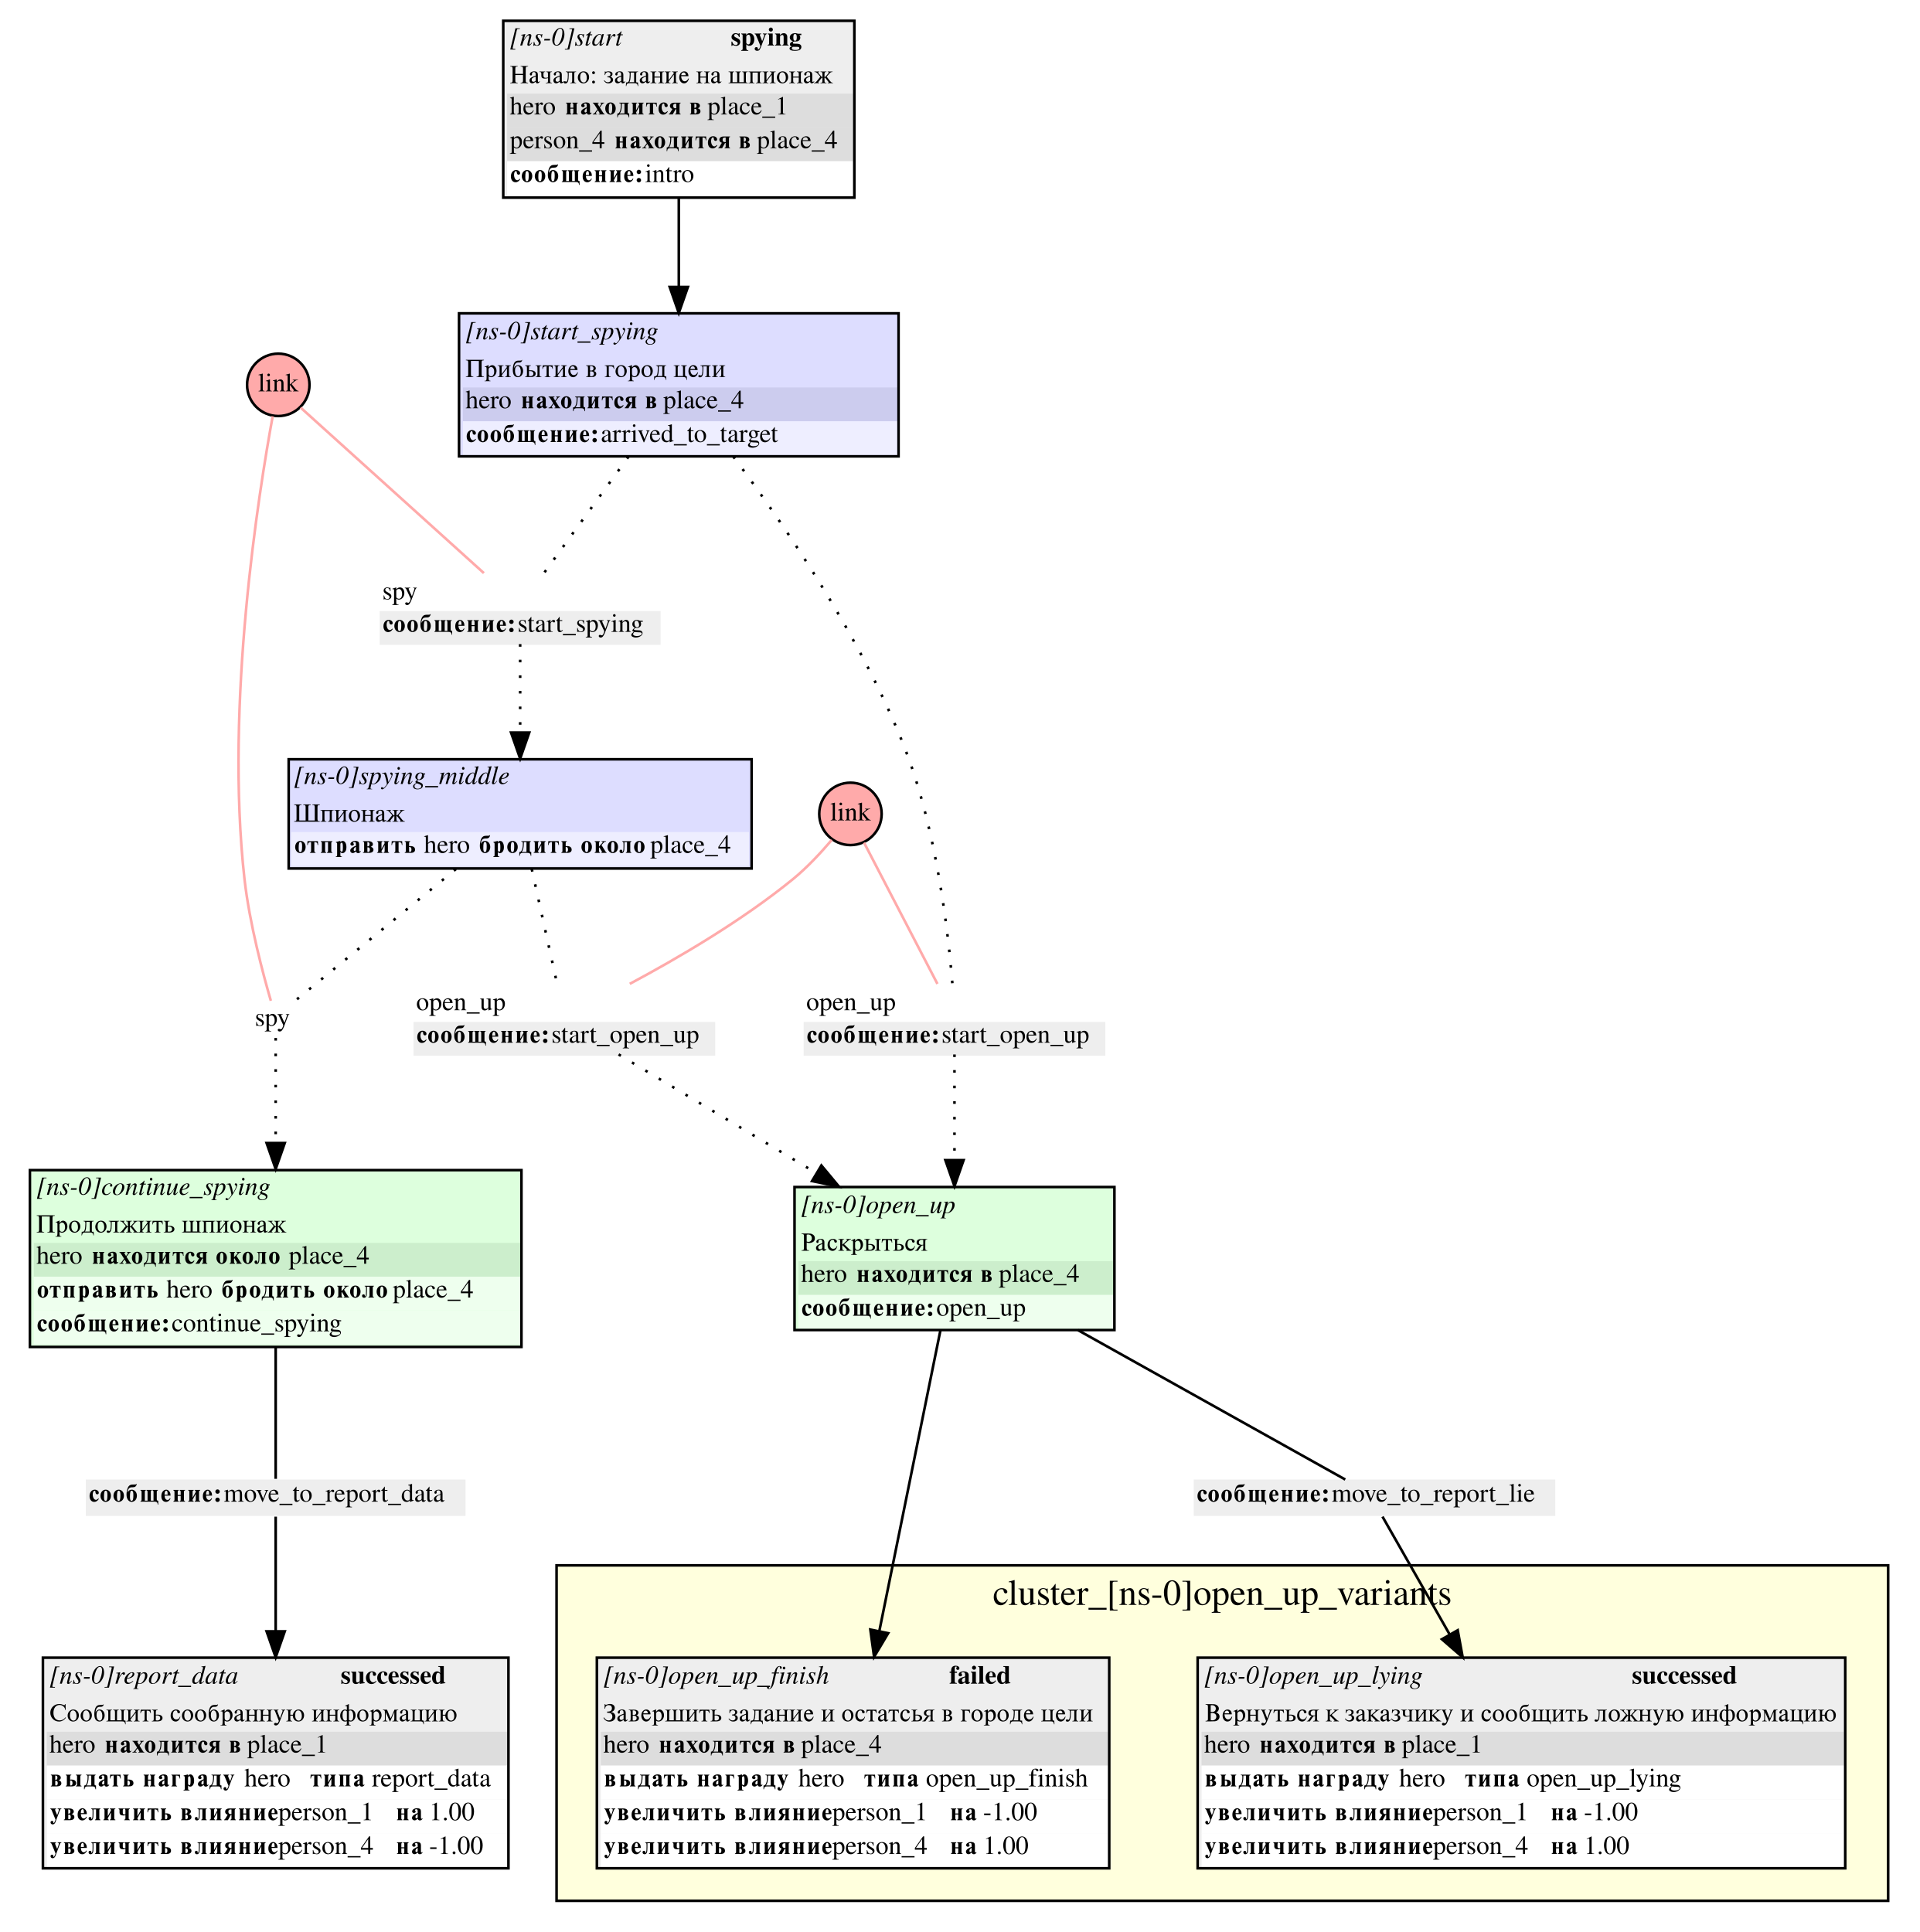
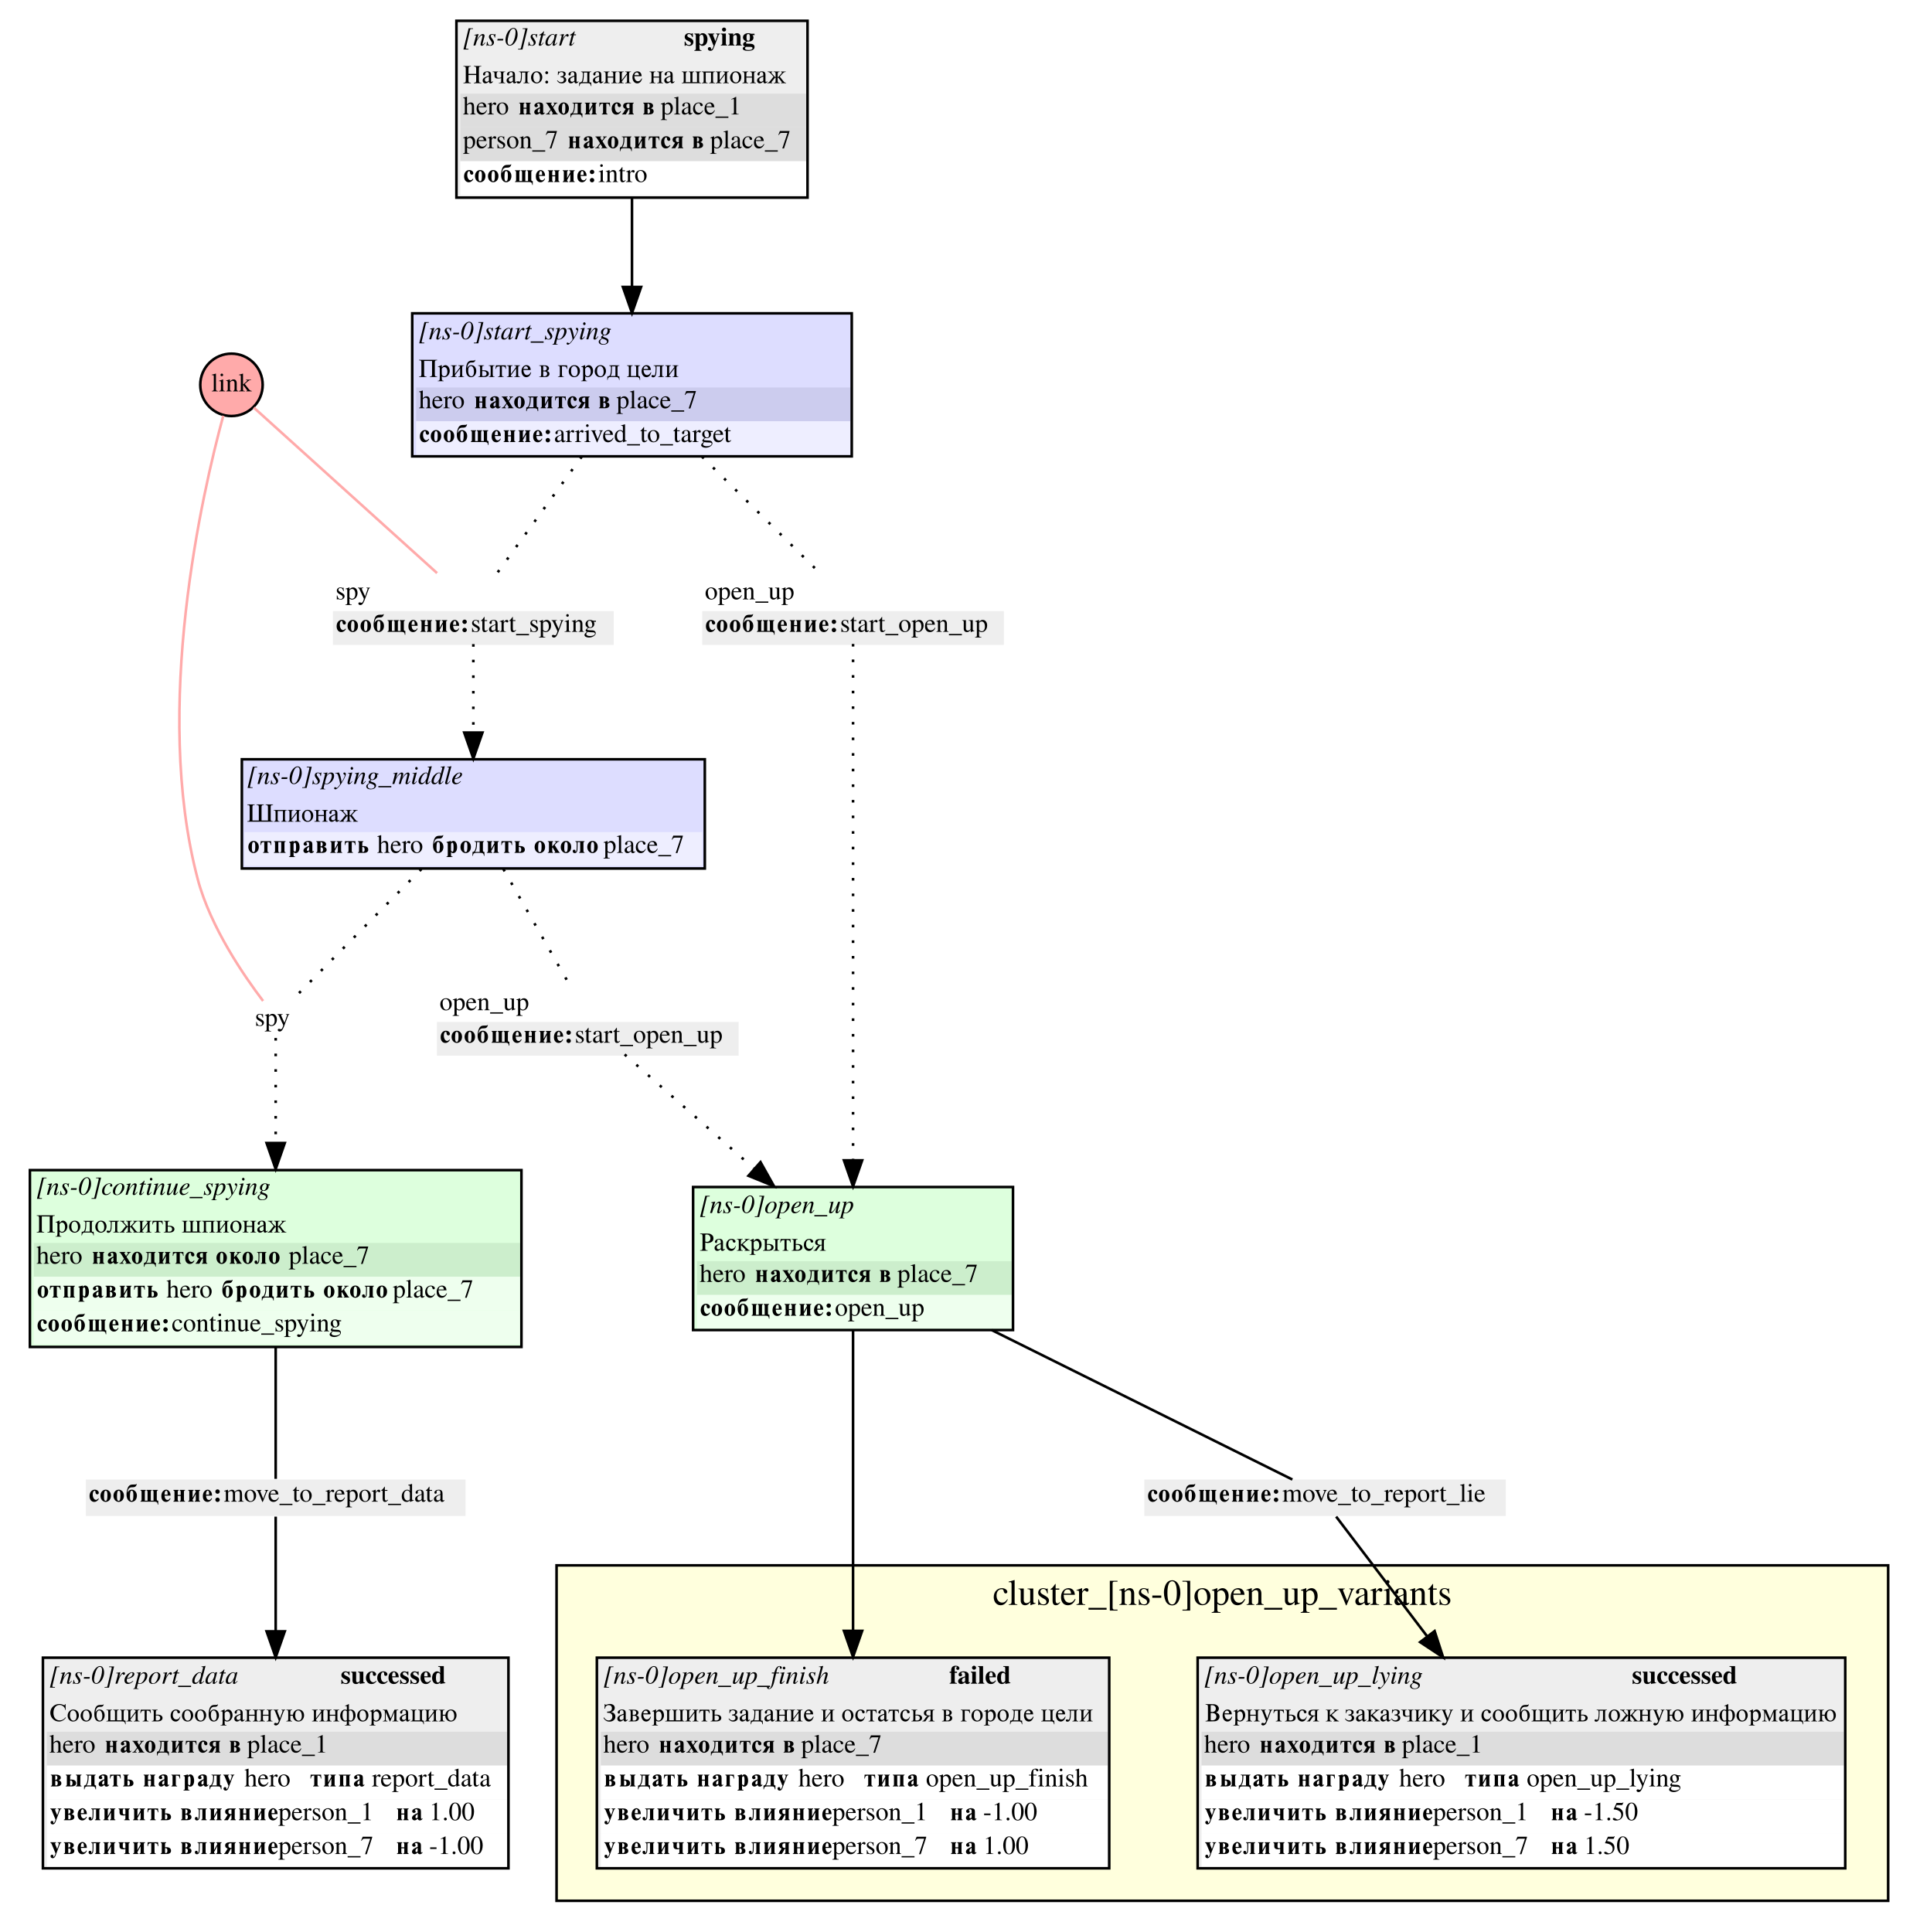
<svg xmlns="http://www.w3.org/2000/svg" width="738pt" height="743pt" viewBox="0.00 0.00 738.00 743.00">
  <g id="graph0" class="graph" transform="scale(1 1) rotate(0) translate(4 739)">
    <polygon fill="white" stroke="white" points="-4,4 -4,-739 734,-739 734,4 -4,4" />
    <g id="clust1" class="cluster">
      <polygon fill="#ffffdd" stroke="black" points="210,-8 210,-137 722,-137 722,-8 210,-8" />
      <text text-anchor="middle" x="466" y="-121.8" font-family="Times,serif" font-size="14.00">cluster_[ns-0]open_up_variants</text>
    </g>
    <g id="node1" class="node">
      <polygon fill="#eeeeee" stroke="none" points="225.5,-20.5 225.5,-101.5 422.5,-101.5 422.5,-20.5 225.5,-20.5" />
      <text text-anchor="start" x="228" y="-91.5" font-family="Times,serif" font-style="italic" font-size="10.00">[ns-0]open_up_finish</text>
      <text text-anchor="start" x="361" y="-91.5" font-family="Times,serif" font-weight="bold" font-size="10.00">failed</text>
      <text text-anchor="start" x="228" y="-77" font-family="Times,serif" font-size="10.00">Завершить задание и остатсья в городе цели</text>
      <polygon fill="#dddddd" stroke="none" points="227,-60 227,-73 422,-73 422,-60 227,-60" />
      <text text-anchor="start" x="228" y="-65" font-family="Times,serif" font-size="10.00">hero </text>
      <text text-anchor="start" x="249" y="-65" font-family="Times,serif" font-weight="bold" font-size="10.00">находится в</text>
-       <text text-anchor="start" x="304" y="-65" font-family="Times,serif" font-size="10.00"> place_4</text>
+       <text text-anchor="start" x="304" y="-65" font-family="Times,serif" font-size="10.00"> place_7</text>
      <polygon fill="#ffffff" stroke="none" points="227,-47 227,-60 422,-60 422,-47 227,-47" />
      <text text-anchor="start" x="228" y="-52" font-family="Times,serif" font-weight="bold" font-size="10.00">выдать награду </text>
      <text text-anchor="start" x="303" y="-52" font-family="Times,serif" font-size="10.00">  hero </text>
      <text text-anchor="start" x="328" y="-52" font-family="Times,serif" font-weight="bold" font-size="10.00">типа </text>
      <text text-anchor="start" x="352" y="-52" font-family="Times,serif" font-size="10.00"> open_up_finish</text>
      <polygon fill="#ffffff" stroke="none" points="227,-34 227,-47 422,-47 422,-34 227,-34" />
      <text text-anchor="start" x="228" y="-39" font-family="Times,serif" font-weight="bold" font-size="10.00">увеличить влияние </text>
      <text text-anchor="start" x="316" y="-39" font-family="Times,serif" font-size="10.00">  person_1 </text>
      <text text-anchor="start" x="361" y="-39" font-family="Times,serif" font-weight="bold" font-size="10.00">на </text>
      <text text-anchor="start" x="374" y="-39" font-family="Times,serif" font-size="10.00"> -1.00</text>
      <polygon fill="#ffffff" stroke="none" points="227,-21 227,-34 422,-34 422,-21 227,-21" />
      <text text-anchor="start" x="228" y="-26" font-family="Times,serif" font-weight="bold" font-size="10.00">увеличить влияние </text>
-       <text text-anchor="start" x="316" y="-26" font-family="Times,serif" font-size="10.00">  person_4 </text>
+       <text text-anchor="start" x="316" y="-26" font-family="Times,serif" font-size="10.00">  person_7 </text>
      <text text-anchor="start" x="361" y="-26" font-family="Times,serif" font-weight="bold" font-size="10.00">на </text>
      <text text-anchor="start" x="374" y="-26" font-family="Times,serif" font-size="10.00"> 1.00</text>
      <polygon fill="none" stroke="black" points="225.5,-20.5 225.5,-101.5 422.5,-101.5 422.5,-20.5 225.5,-20.5" />
    </g>
    <g id="node2" class="node">
-       <polygon fill="#ddddff" stroke="none" points="172.5,-563.5 172.5,-618.5 341.5,-618.5 341.5,-563.5 172.5,-563.5" />
-       <text text-anchor="start" x="175" y="-608.5" font-family="Times,serif" font-style="italic" font-size="10.00">[ns-0]start_spying</text>
-       <text text-anchor="start" x="175" y="-594" font-family="Times,serif" font-size="10.00">Прибытие в город цели</text>
-       <polygon fill="#ccccee" stroke="none" points="174,-577 174,-590 341,-590 341,-577 174,-577" />
-       <text text-anchor="start" x="175" y="-582" font-family="Times,serif" font-size="10.00">hero </text>
-       <text text-anchor="start" x="196" y="-582" font-family="Times,serif" font-weight="bold" font-size="10.00">находится в</text>
-       <text text-anchor="start" x="251" y="-582" font-family="Times,serif" font-size="10.00"> place_4</text>
-       <polygon fill="#eeeeff" stroke="none" points="174,-564 174,-577 341,-577 341,-564 174,-564" />
-       <text text-anchor="start" x="175" y="-569" font-family="Times,serif" font-weight="bold" font-size="10.00">сообщение:</text>
-       <text text-anchor="start" x="227" y="-569" font-family="Times,serif" font-size="10.00"> arrived_to_target</text>
-       <polygon fill="none" stroke="black" points="172.5,-563.5 172.5,-618.5 341.5,-618.5 341.5,-563.5 172.5,-563.5" />
+       <polygon fill="#ddddff" stroke="none" points="154.5,-563.5 154.5,-618.5 323.5,-618.5 323.5,-563.5 154.5,-563.5" />
+       <text text-anchor="start" x="157" y="-608.5" font-family="Times,serif" font-style="italic" font-size="10.00">[ns-0]start_spying</text>
+       <text text-anchor="start" x="157" y="-594" font-family="Times,serif" font-size="10.00">Прибытие в город цели</text>
+       <polygon fill="#ccccee" stroke="none" points="156,-577 156,-590 323,-590 323,-577 156,-577" />
+       <text text-anchor="start" x="157" y="-582" font-family="Times,serif" font-size="10.00">hero </text>
+       <text text-anchor="start" x="178" y="-582" font-family="Times,serif" font-weight="bold" font-size="10.00">находится в</text>
+       <text text-anchor="start" x="233" y="-582" font-family="Times,serif" font-size="10.00"> place_7</text>
+       <polygon fill="#eeeeff" stroke="none" points="156,-564 156,-577 323,-577 323,-564 156,-564" />
+       <text text-anchor="start" x="157" y="-569" font-family="Times,serif" font-weight="bold" font-size="10.00">сообщение:</text>
+       <text text-anchor="start" x="209" y="-569" font-family="Times,serif" font-size="10.00"> arrived_to_target</text>
+       <polygon fill="none" stroke="black" points="154.5,-563.5 154.5,-618.5 323.5,-618.5 323.5,-563.5 154.5,-563.5" />
    </g>
    <g id="node10" class="node">
-       <polygon fill="#ffffff" stroke="none" points="142,-504 142,-518 250,-518 250,-504 142,-504" />
-       <text text-anchor="start" x="143" y="-508.5" font-family="Times,serif" font-size="10.00">spy</text>
-       <polygon fill="#eeeeee" stroke="none" points="142,-491 142,-504 250,-504 250,-491 142,-491" />
-       <text text-anchor="start" x="143" y="-496" font-family="Times,serif" font-weight="bold" font-size="10.00">сообщение:</text>
-       <text text-anchor="start" x="195" y="-496" font-family="Times,serif" font-size="10.00"> start_spying</text>
+       <polygon fill="#ffffff" stroke="none" points="124,-504 124,-518 232,-518 232,-504 124,-504" />
+       <text text-anchor="start" x="125" y="-508.5" font-family="Times,serif" font-size="10.00">spy</text>
+       <polygon fill="#eeeeee" stroke="none" points="124,-491 124,-504 232,-504 232,-491 124,-491" />
+       <text text-anchor="start" x="125" y="-496" font-family="Times,serif" font-weight="bold" font-size="10.00">сообщение:</text>
+       <text text-anchor="start" x="177" y="-496" font-family="Times,serif" font-size="10.00"> start_spying</text>
+     </g>
+     <g id="edge5" class="edge">
+       <path fill="none" stroke="black" stroke-dasharray="1,5" d="M219.699,-563.422C208.809,-548.426 195.707,-530.383 187.132,-518.576" />
+     </g>
+     <g id="node14" class="node">
+       <polygon fill="#ffffff" stroke="none" points="266,-504 266,-518 382,-518 382,-504 266,-504" />
+       <text text-anchor="start" x="267" y="-508.5" font-family="Times,serif" font-size="10.00">open_up</text>
+       <polygon fill="#eeeeee" stroke="none" points="266,-491 266,-504 382,-504 382,-491 266,-491" />
+       <text text-anchor="start" x="267" y="-496" font-family="Times,serif" font-weight="bold" font-size="10.00">сообщение:</text>
+       <text text-anchor="start" x="319" y="-496" font-family="Times,serif" font-size="10.00"> start_open_up</text>
+     </g>
+     <g id="edge13" class="edge">
+       <path fill="none" stroke="black" stroke-dasharray="1,5" d="M265.895,-563.422C281.069,-548.426 299.327,-530.383 311.275,-518.576" />
+     </g>
+     <g id="node3" class="node">
+       <polygon fill="#eeeeee" stroke="none" points="171.5,-663 171.5,-731 306.5,-731 306.5,-663 171.5,-663" />
+       <text text-anchor="start" x="174" y="-721.5" font-family="Times,serif" font-style="italic" font-size="10.00">[ns-0]start</text>
+       <text text-anchor="start" x="259" y="-721.5" font-family="Times,serif" font-weight="bold" font-size="10.00">spying</text>
+       <text text-anchor="start" x="174" y="-707" font-family="Times,serif" font-size="10.00">Начало: задание на шпионаж</text>
+       <polygon fill="#dddddd" stroke="none" points="173,-690 173,-703 306,-703 306,-690 173,-690" />
+       <text text-anchor="start" x="174" y="-695" font-family="Times,serif" font-size="10.00">hero </text>
+       <text text-anchor="start" x="195" y="-695" font-family="Times,serif" font-weight="bold" font-size="10.00">находится в</text>
+       <text text-anchor="start" x="250" y="-695" font-family="Times,serif" font-size="10.00"> place_1</text>
+       <polygon fill="#dddddd" stroke="none" points="173,-677 173,-690 306,-690 306,-677 173,-677" />
+       <text text-anchor="start" x="174" y="-682" font-family="Times,serif" font-size="10.00">person_7 </text>
+       <text text-anchor="start" x="214" y="-682" font-family="Times,serif" font-weight="bold" font-size="10.00">находится в</text>
+       <text text-anchor="start" x="269" y="-682" font-family="Times,serif" font-size="10.00"> place_7</text>
+       <polygon fill="#ffffff" stroke="none" points="173,-664 173,-677 306,-677 306,-664 173,-664" />
+       <text text-anchor="start" x="174" y="-669" font-family="Times,serif" font-weight="bold" font-size="10.00">сообщение:</text>
+       <text text-anchor="start" x="226" y="-669" font-family="Times,serif" font-size="10.00"> intro</text>
+       <polygon fill="none" stroke="black" points="171.5,-663 171.5,-731 306.5,-731 306.5,-663 171.5,-663" />
    </g>
    <g id="edge4" class="edge">
-       <path fill="none" stroke="black" stroke-dasharray="1,5" d="M237.699,-563.422C226.809,-548.426 213.707,-530.383 205.132,-518.576" />
-     </g>
-     <g id="node14" class="node">
-       <polygon fill="#ffffff" stroke="none" points="305,-346 305,-360 421,-360 421,-346 305,-346" />
-       <text text-anchor="start" x="306" y="-350.5" font-family="Times,serif" font-size="10.00">open_up</text>
-       <polygon fill="#eeeeee" stroke="none" points="305,-333 305,-346 421,-346 421,-333 305,-333" />
-       <text text-anchor="start" x="306" y="-338" font-family="Times,serif" font-weight="bold" font-size="10.00">сообщение:</text>
-       <text text-anchor="start" x="358" y="-338" font-family="Times,serif" font-size="10.00"> start_open_up</text>
-     </g>
-     <g id="edge12" class="edge">
-       <path fill="none" stroke="black" stroke-dasharray="1,5" d="M277.941,-563.426C298.008,-536.592 327.596,-493.189 344,-451 356.059,-419.986 360.586,-380.679 362.188,-360.784" />
-     </g>
-     <g id="node3" class="node">
-       <polygon fill="#eeeeee" stroke="none" points="189.5,-663 189.5,-731 324.5,-731 324.5,-663 189.5,-663" />
-       <text text-anchor="start" x="192" y="-721.5" font-family="Times,serif" font-style="italic" font-size="10.00">[ns-0]start</text>
-       <text text-anchor="start" x="277" y="-721.5" font-family="Times,serif" font-weight="bold" font-size="10.00">spying</text>
-       <text text-anchor="start" x="192" y="-707" font-family="Times,serif" font-size="10.00">Начало: задание на шпионаж</text>
-       <polygon fill="#dddddd" stroke="none" points="191,-690 191,-703 324,-703 324,-690 191,-690" />
-       <text text-anchor="start" x="192" y="-695" font-family="Times,serif" font-size="10.00">hero </text>
-       <text text-anchor="start" x="213" y="-695" font-family="Times,serif" font-weight="bold" font-size="10.00">находится в</text>
-       <text text-anchor="start" x="268" y="-695" font-family="Times,serif" font-size="10.00"> place_1</text>
-       <polygon fill="#dddddd" stroke="none" points="191,-677 191,-690 324,-690 324,-677 191,-677" />
-       <text text-anchor="start" x="192" y="-682" font-family="Times,serif" font-size="10.00">person_4 </text>
-       <text text-anchor="start" x="232" y="-682" font-family="Times,serif" font-weight="bold" font-size="10.00">находится в</text>
-       <text text-anchor="start" x="287" y="-682" font-family="Times,serif" font-size="10.00"> place_4</text>
-       <polygon fill="#ffffff" stroke="none" points="191,-664 191,-677 324,-677 324,-664 191,-664" />
-       <text text-anchor="start" x="192" y="-669" font-family="Times,serif" font-weight="bold" font-size="10.00">сообщение:</text>
-       <text text-anchor="start" x="244" y="-669" font-family="Times,serif" font-size="10.00"> intro</text>
-       <polygon fill="none" stroke="black" points="189.5,-663 189.5,-731 324.5,-731 324.5,-663 189.5,-663" />
-     </g>
-     <g id="edge3" class="edge">
-       <path fill="none" stroke="black" d="M257,-662.808C257,-651.996 257,-639.931 257,-628.867" />
-       <polygon fill="black" stroke="black" points="260.5,-628.639 257,-618.639 253.5,-628.639 260.5,-628.639" />
+       <path fill="none" stroke="black" d="M239,-662.808C239,-651.996 239,-639.931 239,-628.867" />
+       <polygon fill="black" stroke="black" points="242.5,-628.639 239,-618.639 235.5,-628.639 242.5,-628.639" />
    </g>
    <g id="node4" class="node">
      <polygon fill="#eeeeee" stroke="none" points="456.5,-20.5 456.5,-101.5 705.5,-101.5 705.5,-20.5 456.5,-20.5" />
      <text text-anchor="start" x="459" y="-91.5" font-family="Times,serif" font-style="italic" font-size="10.00">[ns-0]open_up_lying</text>
      <text text-anchor="start" x="623.5" y="-91.5" font-family="Times,serif" font-weight="bold" font-size="10.00">successed</text>
      <text text-anchor="start" x="459" y="-77" font-family="Times,serif" font-size="10.00">Вернуться к заказчику и сообщить ложную информацию</text>
      <polygon fill="#dddddd" stroke="none" points="458,-60 458,-73 705,-73 705,-60 458,-60" />
      <text text-anchor="start" x="459" y="-65" font-family="Times,serif" font-size="10.00">hero </text>
      <text text-anchor="start" x="480" y="-65" font-family="Times,serif" font-weight="bold" font-size="10.00">находится в</text>
      <text text-anchor="start" x="535" y="-65" font-family="Times,serif" font-size="10.00"> place_1</text>
      <polygon fill="#ffffff" stroke="none" points="458,-47 458,-60 705,-60 705,-47 458,-47" />
      <text text-anchor="start" x="459" y="-52" font-family="Times,serif" font-weight="bold" font-size="10.00">выдать награду </text>
      <text text-anchor="start" x="534" y="-52" font-family="Times,serif" font-size="10.00">  hero </text>
      <text text-anchor="start" x="559" y="-52" font-family="Times,serif" font-weight="bold" font-size="10.00">типа </text>
      <text text-anchor="start" x="583" y="-52" font-family="Times,serif" font-size="10.00"> open_up_lying</text>
      <polygon fill="#ffffff" stroke="none" points="458,-34 458,-47 705,-47 705,-34 458,-34" />
      <text text-anchor="start" x="459" y="-39" font-family="Times,serif" font-weight="bold" font-size="10.00">увеличить влияние </text>
      <text text-anchor="start" x="547" y="-39" font-family="Times,serif" font-size="10.00">  person_1 </text>
      <text text-anchor="start" x="592" y="-39" font-family="Times,serif" font-weight="bold" font-size="10.00">на </text>
-       <text text-anchor="start" x="605" y="-39" font-family="Times,serif" font-size="10.00"> -1.00</text>
+       <text text-anchor="start" x="605" y="-39" font-family="Times,serif" font-size="10.00"> -1.50</text>
      <polygon fill="#ffffff" stroke="none" points="458,-21 458,-34 705,-34 705,-21 458,-21" />
      <text text-anchor="start" x="459" y="-26" font-family="Times,serif" font-weight="bold" font-size="10.00">увеличить влияние </text>
-       <text text-anchor="start" x="547" y="-26" font-family="Times,serif" font-size="10.00">  person_4 </text>
+       <text text-anchor="start" x="547" y="-26" font-family="Times,serif" font-size="10.00">  person_7 </text>
      <text text-anchor="start" x="592" y="-26" font-family="Times,serif" font-weight="bold" font-size="10.00">на </text>
-       <text text-anchor="start" x="605" y="-26" font-family="Times,serif" font-size="10.00"> 1.00</text>
+       <text text-anchor="start" x="605" y="-26" font-family="Times,serif" font-size="10.00"> 1.50</text>
      <polygon fill="none" stroke="black" points="456.5,-20.5 456.5,-101.5 705.5,-101.5 705.5,-20.5 456.5,-20.5" />
    </g>
    <g id="node5" class="node">
      <polygon fill="#eeeeee" stroke="none" points="12.5,-20.5 12.5,-101.5 191.5,-101.5 191.5,-20.5 12.5,-20.5" />
      <text text-anchor="start" x="15" y="-91.5" font-family="Times,serif" font-style="italic" font-size="10.00">[ns-0]report_data</text>
      <text text-anchor="start" x="127" y="-91.5" font-family="Times,serif" font-weight="bold" font-size="10.00">successed</text>
      <text text-anchor="start" x="15" y="-77" font-family="Times,serif" font-size="10.00">Сообщить сообранную информацию</text>
      <polygon fill="#dddddd" stroke="none" points="14,-60 14,-73 191,-73 191,-60 14,-60" />
      <text text-anchor="start" x="15" y="-65" font-family="Times,serif" font-size="10.00">hero </text>
      <text text-anchor="start" x="36" y="-65" font-family="Times,serif" font-weight="bold" font-size="10.00">находится в</text>
      <text text-anchor="start" x="91" y="-65" font-family="Times,serif" font-size="10.00"> place_1</text>
      <polygon fill="#ffffff" stroke="none" points="14,-47 14,-60 191,-60 191,-47 14,-47" />
      <text text-anchor="start" x="15" y="-52" font-family="Times,serif" font-weight="bold" font-size="10.00">выдать награду </text>
      <text text-anchor="start" x="90" y="-52" font-family="Times,serif" font-size="10.00">  hero </text>
      <text text-anchor="start" x="115" y="-52" font-family="Times,serif" font-weight="bold" font-size="10.00">типа </text>
      <text text-anchor="start" x="139" y="-52" font-family="Times,serif" font-size="10.00"> report_data</text>
      <polygon fill="#ffffff" stroke="none" points="14,-34 14,-47 191,-47 191,-34 14,-34" />
      <text text-anchor="start" x="15" y="-39" font-family="Times,serif" font-weight="bold" font-size="10.00">увеличить влияние </text>
      <text text-anchor="start" x="103" y="-39" font-family="Times,serif" font-size="10.00">  person_1 </text>
      <text text-anchor="start" x="148" y="-39" font-family="Times,serif" font-weight="bold" font-size="10.00">на </text>
      <text text-anchor="start" x="161" y="-39" font-family="Times,serif" font-size="10.00"> 1.00</text>
      <polygon fill="#ffffff" stroke="none" points="14,-21 14,-34 191,-34 191,-21 14,-21" />
      <text text-anchor="start" x="15" y="-26" font-family="Times,serif" font-weight="bold" font-size="10.00">увеличить влияние </text>
-       <text text-anchor="start" x="103" y="-26" font-family="Times,serif" font-size="10.00">  person_4 </text>
+       <text text-anchor="start" x="103" y="-26" font-family="Times,serif" font-size="10.00">  person_7 </text>
      <text text-anchor="start" x="148" y="-26" font-family="Times,serif" font-weight="bold" font-size="10.00">на </text>
      <text text-anchor="start" x="161" y="-26" font-family="Times,serif" font-size="10.00"> -1.00</text>
      <polygon fill="none" stroke="black" points="12.5,-20.5 12.5,-101.5 191.5,-101.5 191.5,-20.5 12.5,-20.5" />
    </g>
    <g id="node6" class="node">
      <polygon fill="#ddffdd" stroke="none" points="7.5,-221 7.5,-289 196.5,-289 196.5,-221 7.5,-221" />
      <text text-anchor="start" x="10" y="-279.5" font-family="Times,serif" font-style="italic" font-size="10.00">[ns-0]continue_spying</text>
      <text text-anchor="start" x="10" y="-265" font-family="Times,serif" font-size="10.00">Продолжить шпионаж</text>
      <polygon fill="#cceecc" stroke="none" points="9,-248 9,-261 196,-261 196,-248 9,-248" />
      <text text-anchor="start" x="10" y="-253" font-family="Times,serif" font-size="10.00">hero </text>
      <text text-anchor="start" x="31" y="-253" font-family="Times,serif" font-weight="bold" font-size="10.00">находится около</text>
-       <text text-anchor="start" x="107" y="-253" font-family="Times,serif" font-size="10.00"> place_4</text>
+       <text text-anchor="start" x="107" y="-253" font-family="Times,serif" font-size="10.00"> place_7</text>
      <polygon fill="#eeffee" stroke="none" points="9,-235 9,-248 196,-248 196,-235 9,-235" />
      <text text-anchor="start" x="10" y="-240" font-family="Times,serif" font-weight="bold" font-size="10.00">отправить </text>
      <text text-anchor="start" x="60" y="-240" font-family="Times,serif" font-size="10.00"> hero</text>
      <text text-anchor="start" x="81" y="-240" font-family="Times,serif" font-weight="bold" font-size="10.00">бродить около</text>
-       <text text-anchor="start" x="147" y="-240" font-family="Times,serif" font-size="10.00"> place_4</text>
+       <text text-anchor="start" x="147" y="-240" font-family="Times,serif" font-size="10.00"> place_7</text>
      <polygon fill="#eeffee" stroke="none" points="9,-222 9,-235 196,-235 196,-222 9,-222" />
      <text text-anchor="start" x="10" y="-227" font-family="Times,serif" font-weight="bold" font-size="10.00">сообщение:</text>
      <text text-anchor="start" x="62" y="-227" font-family="Times,serif" font-size="10.00"> continue_spying</text>
      <polygon fill="none" stroke="black" points="7.5,-221 7.5,-289 196.5,-289 196.5,-221 7.5,-221" />
    </g>
    <g id="node13" class="node">
      <polygon fill="#eeeeee" stroke="none" points="29,-156 29,-170 175,-170 175,-156 29,-156" />
      <text text-anchor="start" x="30" y="-161.5" font-family="Times,serif" font-weight="bold" font-size="10.00">сообщение:</text>
      <text text-anchor="start" x="82" y="-161.5" font-family="Times,serif" font-size="10.00"> move_to_report_data</text>
    </g>
-     <g id="edge10" class="edge">
+     <g id="edge11" class="edge">
      <path fill="none" stroke="black" d="M102,-220.998C102,-202.336 102,-180.703 102,-170.268" />
    </g>
    <g id="node7" class="node">
-       <polygon fill="#ddddff" stroke="none" points="107,-405 107,-447 285,-447 285,-405 107,-405" />
-       <text text-anchor="start" x="109" y="-437.5" font-family="Times,serif" font-style="italic" font-size="10.00">[ns-0]spying_middle</text>
-       <text text-anchor="start" x="109" y="-423" font-family="Times,serif" font-size="10.00">Шпионаж</text>
-       <polygon fill="#eeeeff" stroke="none" points="108,-406 108,-419 284,-419 284,-406 108,-406" />
-       <text text-anchor="start" x="109" y="-411" font-family="Times,serif" font-weight="bold" font-size="10.00">отправить </text>
-       <text text-anchor="start" x="159" y="-411" font-family="Times,serif" font-size="10.00"> hero</text>
-       <text text-anchor="start" x="180" y="-411" font-family="Times,serif" font-weight="bold" font-size="10.00">бродить около</text>
-       <text text-anchor="start" x="246" y="-411" font-family="Times,serif" font-size="10.00"> place_4</text>
-       <polygon fill="none" stroke="black" points="107,-405 107,-447 285,-447 285,-405 107,-405" />
+       <polygon fill="#ddddff" stroke="none" points="89,-405 89,-447 267,-447 267,-405 89,-405" />
+       <text text-anchor="start" x="91" y="-437.5" font-family="Times,serif" font-style="italic" font-size="10.00">[ns-0]spying_middle</text>
+       <text text-anchor="start" x="91" y="-423" font-family="Times,serif" font-size="10.00">Шпионаж</text>
+       <polygon fill="#eeeeff" stroke="none" points="90,-406 90,-419 266,-419 266,-406 90,-406" />
+       <text text-anchor="start" x="91" y="-411" font-family="Times,serif" font-weight="bold" font-size="10.00">отправить </text>
+       <text text-anchor="start" x="141" y="-411" font-family="Times,serif" font-size="10.00"> hero</text>
+       <text text-anchor="start" x="162" y="-411" font-family="Times,serif" font-weight="bold" font-size="10.00">бродить около</text>
+       <text text-anchor="start" x="228" y="-411" font-family="Times,serif" font-size="10.00"> place_7</text>
+       <polygon fill="none" stroke="black" points="89,-405 89,-447 267,-447 267,-405 89,-405" />
    </g>
    <g id="node9" class="node">
      <polygon fill="#ffffff" stroke="none" points="93,-340 93,-354 111,-354 111,-340 93,-340" />
      <text text-anchor="start" x="94" y="-344.5" font-family="Times,serif" font-size="10.00">spy</text>
    </g>
+     <g id="edge2" class="edge">
+       <path fill="none" stroke="black" stroke-dasharray="1,5" d="M158.032,-404.769C141.496,-388.015 119.029,-365.253 108.26,-354.342" />
+     </g>
+     <g id="node11" class="node">
+       <polygon fill="#ffffff" stroke="none" points="164,-346 164,-360 280,-360 280,-346 164,-346" />
+       <text text-anchor="start" x="165" y="-350.5" font-family="Times,serif" font-size="10.00">open_up</text>
+       <polygon fill="#eeeeee" stroke="none" points="164,-333 164,-346 280,-346 280,-333 164,-333" />
+       <text text-anchor="start" x="165" y="-338" font-family="Times,serif" font-weight="bold" font-size="10.00">сообщение:</text>
+       <text text-anchor="start" x="217" y="-338" font-family="Times,serif" font-size="10.00"> start_open_up</text>
+     </g>
+     <g id="edge7" class="edge">
+       <path fill="none" stroke="black" stroke-dasharray="1,5" d="M189.56,-404.769C197.505,-390.867 207.813,-372.828 214.654,-360.856" />
+     </g>
+     <g id="node8" class="node">
+       <polygon fill="#ddffdd" stroke="none" points="262.5,-227.5 262.5,-282.5 385.5,-282.5 385.5,-227.5 262.5,-227.5" />
+       <text text-anchor="start" x="265" y="-272.5" font-family="Times,serif" font-style="italic" font-size="10.00">[ns-0]open_up</text>
+       <text text-anchor="start" x="265" y="-258" font-family="Times,serif" font-size="10.00">Раскрыться</text>
+       <polygon fill="#cceecc" stroke="none" points="264,-241 264,-254 385,-254 385,-241 264,-241" />
+       <text text-anchor="start" x="265" y="-246" font-family="Times,serif" font-size="10.00">hero </text>
+       <text text-anchor="start" x="286" y="-246" font-family="Times,serif" font-weight="bold" font-size="10.00">находится в</text>
+       <text text-anchor="start" x="341" y="-246" font-family="Times,serif" font-size="10.00"> place_7</text>
+       <polygon fill="#eeffee" stroke="none" points="264,-228 264,-241 385,-241 385,-228 264,-228" />
+       <text text-anchor="start" x="265" y="-233" font-family="Times,serif" font-weight="bold" font-size="10.00">сообщение:</text>
+       <text text-anchor="start" x="317" y="-233" font-family="Times,serif" font-size="10.00"> open_up</text>
+       <polygon fill="none" stroke="black" points="262.5,-227.5 262.5,-282.5 385.5,-282.5 385.5,-227.5 262.5,-227.5" />
+     </g>
    <g id="edge1" class="edge">
-       <path fill="none" stroke="black" stroke-dasharray="1,5" d="M171.303,-404.769C150.85,-388.015 123.062,-365.253 109.742,-354.342" />
-     </g>
-     <g id="node11" class="node">
-       <polygon fill="#ffffff" stroke="none" points="155,-346 155,-360 271,-360 271,-346 155,-346" />
-       <text text-anchor="start" x="156" y="-350.5" font-family="Times,serif" font-size="10.00">open_up</text>
-       <polygon fill="#eeeeee" stroke="none" points="155,-333 155,-346 271,-346 271,-333 155,-333" />
-       <text text-anchor="start" x="156" y="-338" font-family="Times,serif" font-weight="bold" font-size="10.00">сообщение:</text>
-       <text text-anchor="start" x="208" y="-338" font-family="Times,serif" font-size="10.00"> start_open_up</text>
-     </g>
-     <g id="edge6" class="edge">
-       <path fill="none" stroke="black" stroke-dasharray="1,5" d="M200.467,-404.769C203.536,-390.867 207.519,-372.828 210.162,-360.856" />
-     </g>
-     <g id="node8" class="node">
-       <polygon fill="#ddffdd" stroke="none" points="301.5,-227.5 301.5,-282.5 424.5,-282.5 424.5,-227.5 301.5,-227.5" />
-       <text text-anchor="start" x="304" y="-272.5" font-family="Times,serif" font-style="italic" font-size="10.00">[ns-0]open_up</text>
-       <text text-anchor="start" x="304" y="-258" font-family="Times,serif" font-size="10.00">Раскрыться</text>
-       <polygon fill="#cceecc" stroke="none" points="303,-241 303,-254 424,-254 424,-241 303,-241" />
-       <text text-anchor="start" x="304" y="-246" font-family="Times,serif" font-size="10.00">hero </text>
-       <text text-anchor="start" x="325" y="-246" font-family="Times,serif" font-weight="bold" font-size="10.00">находится в</text>
-       <text text-anchor="start" x="380" y="-246" font-family="Times,serif" font-size="10.00"> place_4</text>
-       <polygon fill="#eeffee" stroke="none" points="303,-228 303,-241 424,-241 424,-228 303,-228" />
-       <text text-anchor="start" x="304" y="-233" font-family="Times,serif" font-weight="bold" font-size="10.00">сообщение:</text>
-       <text text-anchor="start" x="356" y="-233" font-family="Times,serif" font-size="10.00"> open_up</text>
-       <polygon fill="none" stroke="black" points="301.5,-227.5 301.5,-282.5 424.5,-282.5 424.5,-227.5 301.5,-227.5" />
-     </g>
-     <g id="edge14" class="edge">
-       <path fill="none" stroke="black" d="M357.577,-227.303C351.532,-197.541 341.621,-148.749 334.13,-111.871" />
-       <polygon fill="black" stroke="black" points="337.507,-110.915 332.087,-101.812 330.647,-112.308 337.507,-110.915" />
+       <path fill="none" stroke="black" d="M324,-227.303C324,-197.541 324,-148.749 324,-111.871" />
+       <polygon fill="black" stroke="black" points="327.5,-111.812 324,-101.812 320.5,-111.812 327.5,-111.812" />
    </g>
    <g id="node12" class="node">
-       <polygon fill="#eeeeee" stroke="none" points="455,-156 455,-170 594,-170 594,-156 455,-156" />
-       <text text-anchor="start" x="456" y="-161.5" font-family="Times,serif" font-weight="bold" font-size="10.00">сообщение:</text>
-       <text text-anchor="start" x="508" y="-161.5" font-family="Times,serif" font-size="10.00"> move_to_report_lie</text>
-     </g>
-     <g id="edge8" class="edge">
-       <path fill="none" stroke="black" d="M410.435,-227.484C446.238,-207.469 492.604,-181.55 513.257,-170.005" />
-     </g>
-     <g id="edge2" class="edge">
+       <polygon fill="#eeeeee" stroke="none" points="436,-156 436,-170 575,-170 575,-156 436,-156" />
+       <text text-anchor="start" x="437" y="-161.5" font-family="Times,serif" font-weight="bold" font-size="10.00">сообщение:</text>
+       <text text-anchor="start" x="489" y="-161.5" font-family="Times,serif" font-size="10.00"> move_to_report_lie</text>
+     </g>
+     <g id="edge9" class="edge">
+       <path fill="none" stroke="black" d="M377.327,-227.484C417.578,-207.469 469.704,-181.55 492.922,-170.005" />
+     </g>
+     <g id="edge3" class="edge">
      <path fill="none" stroke="black" stroke-dasharray="1,5" d="M102,-339.814C102,-331.344 102,-315.386 102,-299.649" />
      <polygon fill="black" stroke="black" points="105.5,-299.421 102,-289.421 98.5,-299.421 105.5,-299.421" />
    </g>
-     <g id="edge5" class="edge">
-       <path fill="none" stroke="black" stroke-dasharray="1,5" d="M196,-491.285C196,-482.035 196,-469.108 196,-457.271" />
-       <polygon fill="black" stroke="black" points="199.5,-457.269 196,-447.269 192.5,-457.269 199.5,-457.269" />
-     </g>
-     <g id="edge7" class="edge">
-       <path fill="none" stroke="black" stroke-dasharray="1,5" d="M233.857,-333.486C253.457,-321.726 283.62,-303.628 309.867,-287.88" />
-       <polygon fill="black" stroke="black" points="311.823,-290.788 318.598,-282.641 308.222,-284.785 311.823,-290.788" />
-     </g>
-     <g id="edge9" class="edge">
-       <path fill="none" stroke="black" d="M527.566,-155.745C532.844,-146.485 543.217,-128.287 553.43,-110.368" />
-       <polygon fill="black" stroke="black" points="556.497,-112.056 558.408,-101.635 550.415,-108.589 556.497,-112.056" />
-     </g>
-     <g id="edge11" class="edge">
+     <g id="edge6" class="edge">
+       <path fill="none" stroke="black" stroke-dasharray="1,5" d="M178,-491.285C178,-482.035 178,-469.108 178,-457.271" />
+       <polygon fill="black" stroke="black" points="181.5,-457.269 178,-447.269 174.5,-457.269 181.5,-457.269" />
+     </g>
+     <g id="edge8" class="edge">
+       <path fill="none" stroke="black" stroke-dasharray="1,5" d="M236.183,-333.486C248.999,-322.177 268.459,-305.007 285.805,-289.701" />
+       <polygon fill="black" stroke="black" points="288.412,-292.068 293.595,-282.828 283.781,-286.82 288.412,-292.068" />
+     </g>
+     <g id="edge10" class="edge">
+       <path fill="none" stroke="black" d="M509.754,-155.745C516.856,-146.4 530.874,-127.955 544.611,-109.88" />
+       <polygon fill="black" stroke="black" points="547.613,-111.714 550.878,-101.635 542.04,-107.479 547.613,-111.714" />
+     </g>
+     <g id="edge12" class="edge">
      <path fill="none" stroke="black" d="M102,-155.745C102,-146.737 102,-129.273 102,-111.835" />
      <polygon fill="black" stroke="black" points="105.5,-111.635 102,-101.635 98.5,-111.635 105.5,-111.635" />
    </g>
-     <g id="edge13" class="edge">
-       <path fill="none" stroke="black" stroke-dasharray="1,5" d="M363,-333.486C363,-322.992 363,-307.451 363,-293.037" />
-       <polygon fill="black" stroke="black" points="366.5,-292.828 363,-282.828 359.5,-292.828 366.5,-292.828" />
+     <g id="edge14" class="edge">
+       <path fill="none" stroke="black" stroke-dasharray="1,5" d="M324,-491.361C324,-455.103 324,-349.728 324,-293.071" />
+       <polygon fill="black" stroke="black" points="327.5,-292.756 324,-282.756 320.5,-292.756 327.5,-292.756" />
    </g>
    <g id="node15" class="node">
-       <ellipse fill="#ffaaaa" stroke="black" cx="323" cy="-426" rx="12" ry="12" />
-       <text text-anchor="middle" x="323" y="-423.5" font-family="Times,serif" font-size="10.00">link</text>
+       <ellipse fill="#ffaaaa" stroke="black" cx="85" cy="-591" rx="12" ry="12" />
+       <text text-anchor="middle" x="85" y="-588.5" font-family="Times,serif" font-size="10.00">link</text>
    </g>
    <g id="edge16" class="edge">
-       <path fill="none" stroke="#ffaaaa" d="M315.812,-415.977C311.757,-411.206 306.426,-405.437 301,-401 281.395,-384.968 256.464,-370.415 238.147,-360.632" />
+       <path fill="none" stroke="#ffaaaa" d="M81.848,-579.114C73.862,-549.776 54.66,-466.837 72,-401 76.901,-382.391 89.996,-363.454 97.158,-354.061" />
    </g>
    <g id="edge15" class="edge">
-       <path fill="none" stroke="#ffaaaa" d="M328.229,-414.934C335.472,-400.992 348.553,-375.811 356.441,-360.626" />
-     </g>
-     <g id="node16" class="node">
-       <ellipse fill="#ffaaaa" stroke="black" cx="103" cy="-591" rx="12" ry="12" />
-       <text text-anchor="middle" x="103" y="-588.5" font-family="Times,serif" font-size="10.00">link</text>
-     </g>
-     <g id="edge18" class="edge">
-       <path fill="none" stroke="#ffaaaa" d="M100.845,-578.893C95.477,-549.684 82.472,-468.334 90,-401 91.929,-383.748 97.284,-363.916 100.144,-354.125" />
-     </g>
-     <g id="edge17" class="edge">
-       <path fill="none" stroke="#ffaaaa" d="M111.583,-582.248C127.681,-567.708 162.539,-536.223 182.052,-518.598" />
+       <path fill="none" stroke="#ffaaaa" d="M93.582,-582.248C109.681,-567.708 144.539,-536.223 164.052,-518.598" />
    </g>
  </g>
</svg>
